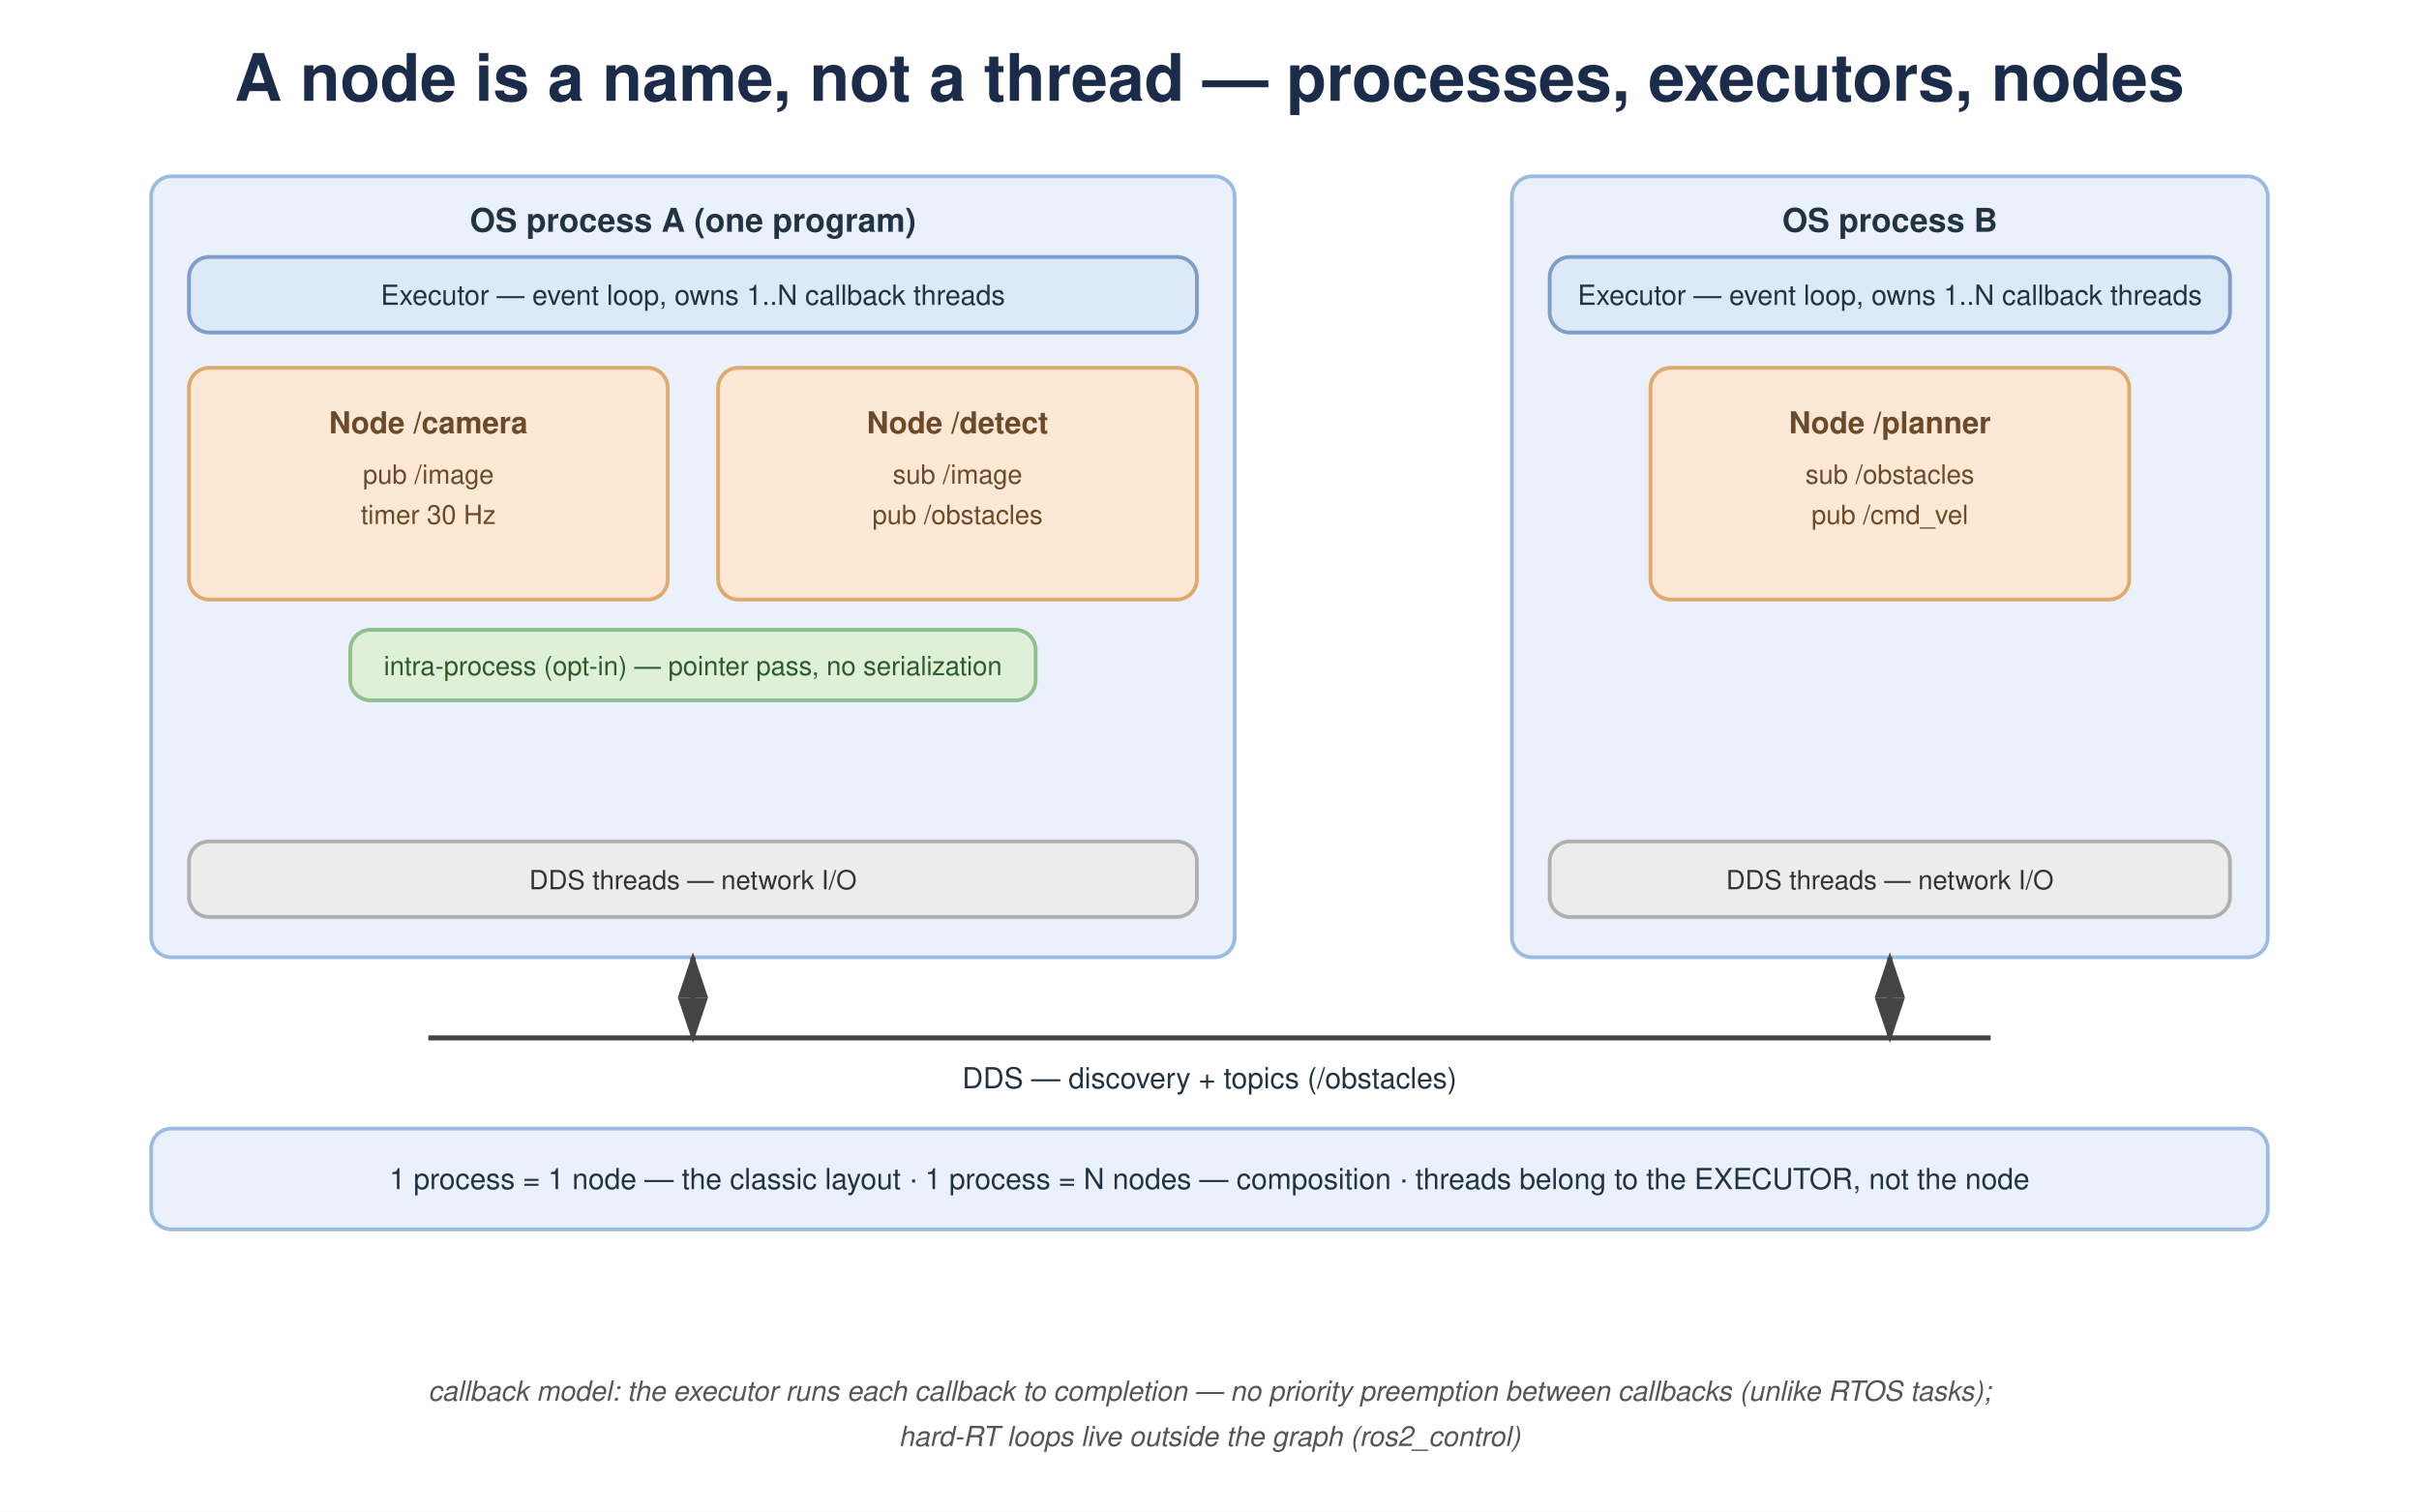
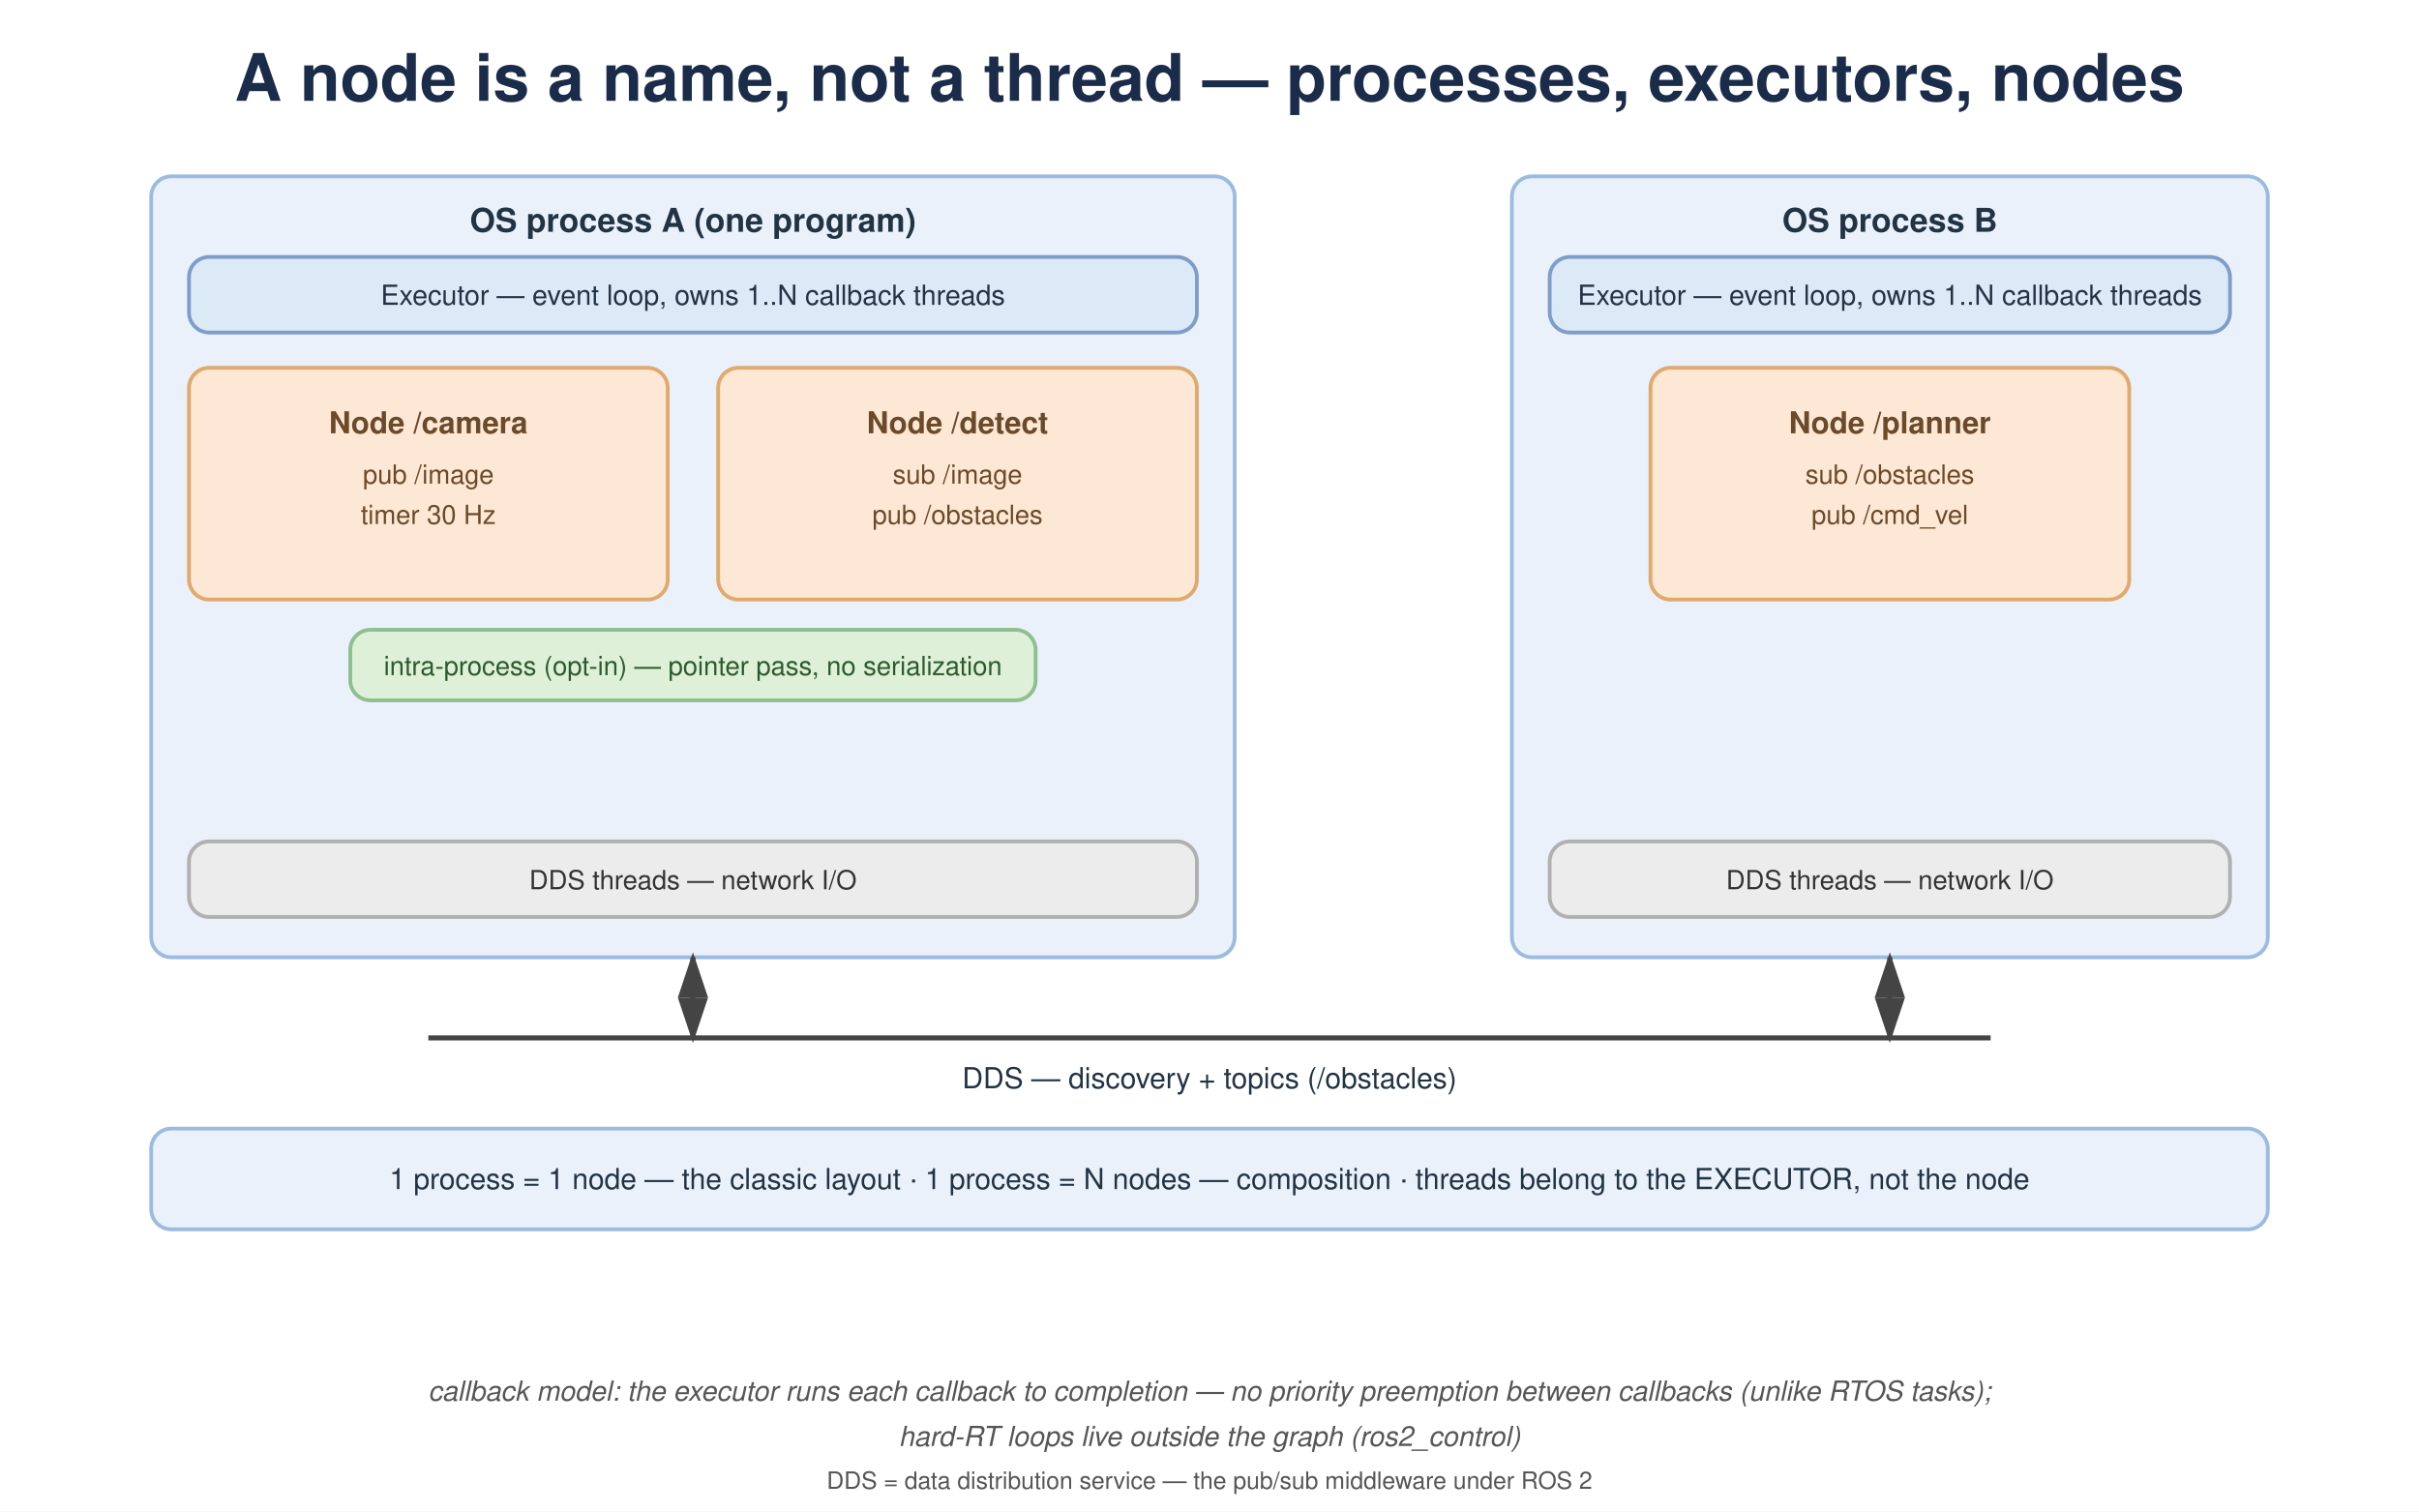
<svg xmlns="http://www.w3.org/2000/svg" viewBox="0 0 960 600" width="960" height="600" font-family="Helvetica, Arial, sans-serif">
  <rect x="0" y="0" width="960" height="600" fill="#ffffff" />
  <defs>
    <marker id="arr" markerWidth="10" markerHeight="10" refX="8" refY="3" orient="auto" markerUnits="strokeWidth">
      <path d="M0,0 L9,3 L0,6 z" fill="#444" />
    </marker>
    <marker id="arrs" markerWidth="10" markerHeight="10" refX="1" refY="3" orient="auto" markerUnits="strokeWidth">
      <path d="M9,0 L0,3 L9,6 z" fill="#444" />
    </marker>
  </defs>
  <text x="480" y="40" text-anchor="middle" font-size="26" font-weight="700" fill="#1b2b4a">A node is a name, not a thread — processes, executors, nodes</text>
  <rect x="60" y="70" width="430" height="310" rx="8" fill="#EAF1FB" stroke="#9BBCE0" stroke-width="1.5" />
  <text x="275" y="92" text-anchor="middle" font-size="13" font-weight="700" fill="#223344">OS process A (one program)</text>
  <rect x="75" y="102" width="400" height="30" rx="8" fill="#DCE9F7" stroke="#7f9dc9" stroke-width="1.5" />
  <text x="275" y="121" text-anchor="middle" font-size="11" fill="#223344">Executor — event loop, owns 1..N callback threads</text>
  <rect x="75" y="146" width="190" height="92" rx="8" fill="#FCE8D5" stroke="#E0A96D" stroke-width="1.5" />
  <text x="170" y="172" text-anchor="middle" font-size="12" font-weight="700" fill="#6B4A2B">Node /camera</text>
  <text x="170" y="192" text-anchor="middle" font-size="10.5" fill="#6B4A2B">pub /image</text>
  <text x="170" y="208" text-anchor="middle" font-size="10.5" fill="#6B4A2B">timer 30 Hz</text>
  <rect x="285" y="146" width="190" height="92" rx="8" fill="#FCE8D5" stroke="#E0A96D" stroke-width="1.5" />
  <text x="380" y="172" text-anchor="middle" font-size="12" font-weight="700" fill="#6B4A2B">Node /detect</text>
  <text x="380" y="192" text-anchor="middle" font-size="10.5" fill="#6B4A2B">sub /image</text>
  <text x="380" y="208" text-anchor="middle" font-size="10.5" fill="#6B4A2B">pub /obstacles</text>
  <rect x="139" y="250" width="272" height="28" rx="8" fill="#DFF0D8" stroke="#8FBF8F" stroke-width="1.5" />
  <text x="275" y="268" text-anchor="middle" font-size="10.5" fill="#2d5a2d">intra-process (opt-in) — pointer pass, no serialization</text>
  <rect x="75" y="334" width="400" height="30" rx="8" fill="#ECECEC" stroke="#B0B0B0" stroke-width="1.5" />
  <text x="275" y="353" text-anchor="middle" font-size="10.5" fill="#333">DDS threads — network I/O</text>
  <rect x="600" y="70" width="300" height="310" rx="8" fill="#EAF1FB" stroke="#9BBCE0" stroke-width="1.5" />
  <text x="750" y="92" text-anchor="middle" font-size="13" font-weight="700" fill="#223344">OS process B</text>
  <rect x="615" y="102" width="270" height="30" rx="8" fill="#DCE9F7" stroke="#7f9dc9" stroke-width="1.5" />
  <text x="750" y="121" text-anchor="middle" font-size="11" fill="#223344">Executor — event loop, owns 1..N callback threads</text>
  <rect x="655" y="146" width="190" height="92" rx="8" fill="#FCE8D5" stroke="#E0A96D" stroke-width="1.5" />
  <text x="750" y="172" text-anchor="middle" font-size="12" font-weight="700" fill="#6B4A2B">Node /planner</text>
  <text x="750" y="192" text-anchor="middle" font-size="10.5" fill="#6B4A2B">sub /obstacles</text>
  <text x="750" y="208" text-anchor="middle" font-size="10.5" fill="#6B4A2B">pub /cmd_vel</text>
  <rect x="615" y="334" width="270" height="30" rx="8" fill="#ECECEC" stroke="#B0B0B0" stroke-width="1.5" />
  <text x="750" y="353" text-anchor="middle" font-size="10.5" fill="#333">DDS threads — network I/O</text>
  <line x1="275" y1="380" x2="275" y2="412" stroke="#444" stroke-width="2" marker-start="url(#arrs)" marker-end="url(#arr)" />
  <line x1="750" y1="380" x2="750" y2="412" stroke="#444" stroke-width="2" marker-start="url(#arrs)" marker-end="url(#arr)" />
  <line x1="170" y1="412" x2="790" y2="412" stroke="#444" stroke-width="2" />
  <text x="480" y="432" text-anchor="middle" font-size="11.5" fill="#223344">DDS — discovery + topics (/obstacles)</text>
  <rect x="60" y="448" width="840" height="40" rx="8" fill="#EAF1FB" stroke="#9BBCE0" stroke-width="1.5" />
  <text x="480" y="472" text-anchor="middle" font-size="11.5" fill="#223344">1 process = 1 node — the classic layout · 1 process = N nodes — composition · threads belong to the EXECUTOR, not the node</text>
  <text x="480" y="556" text-anchor="middle" font-size="11" font-style="italic" fill="#555">callback model: the executor runs each callback to completion — no priority preemption between callbacks (unlike RTOS tasks);</text>
  <text x="480" y="574" text-anchor="middle" font-size="11" font-style="italic" fill="#555">hard-RT loops live outside the graph (ros2_control)</text>
+   <text x="480" y="591" text-anchor="middle" font-size="9.5" fill="#555555">DDS = data distribution service — the pub/sub middleware under ROS 2</text>
</svg>
